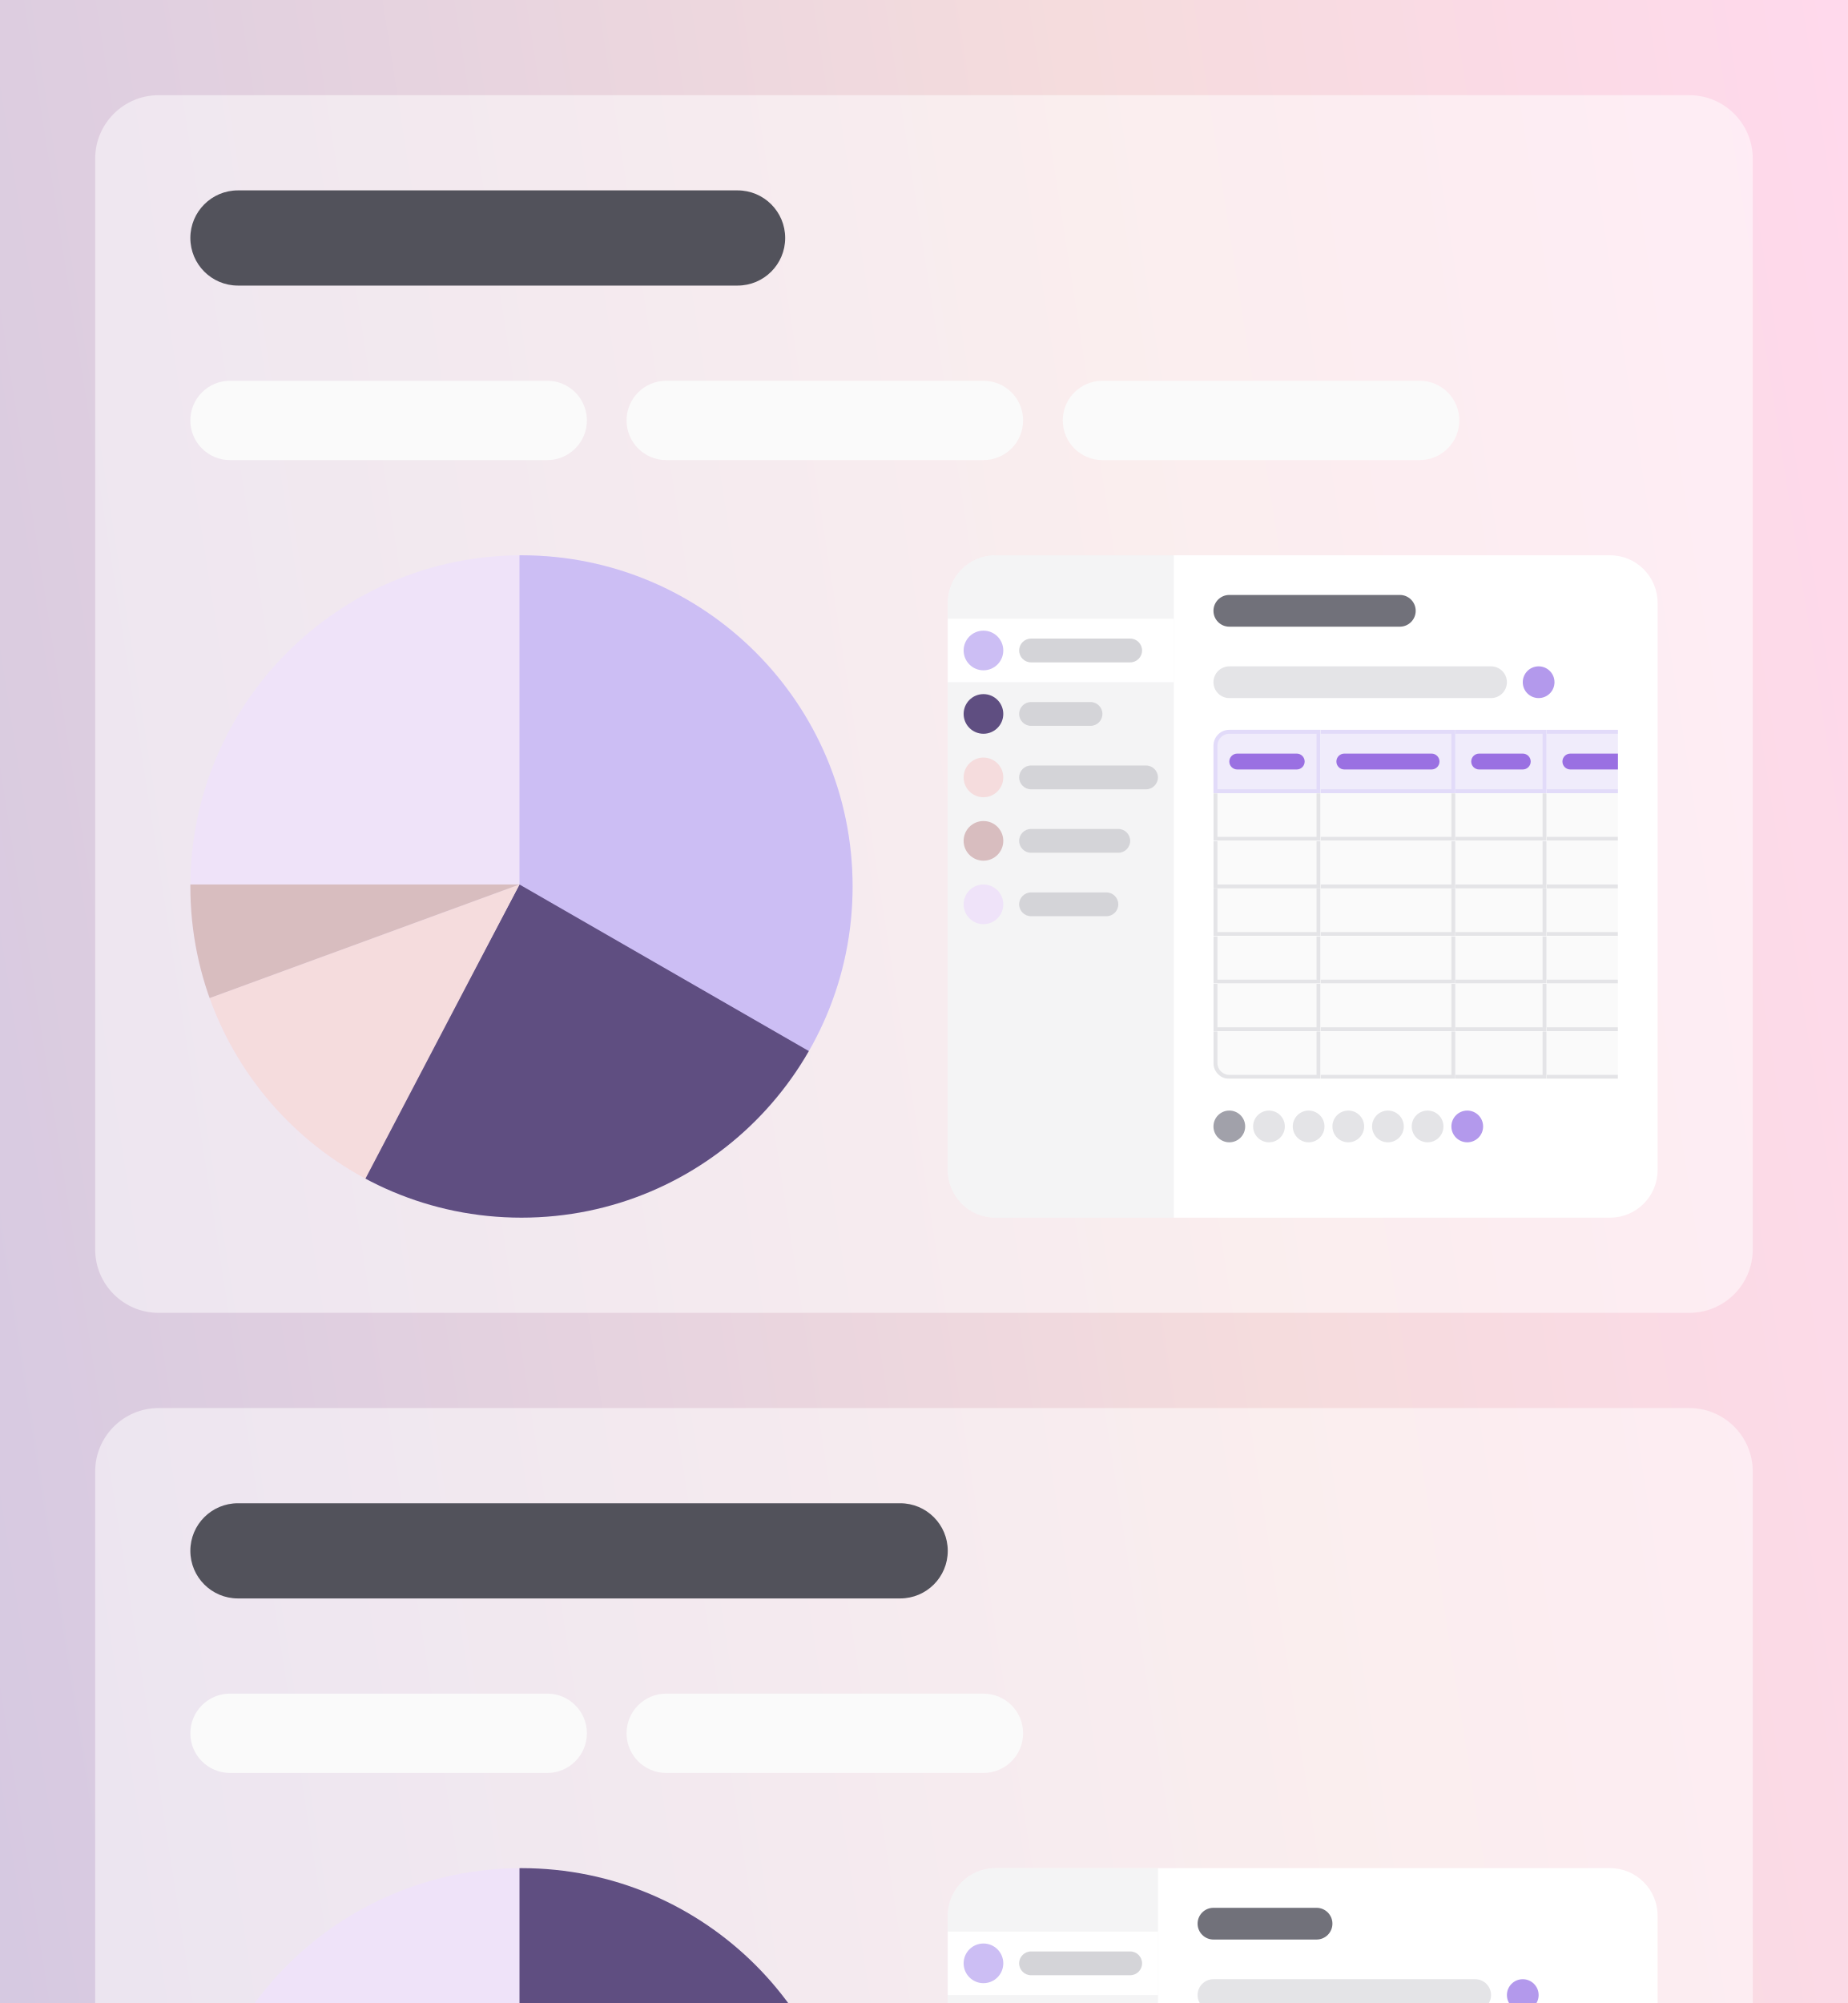
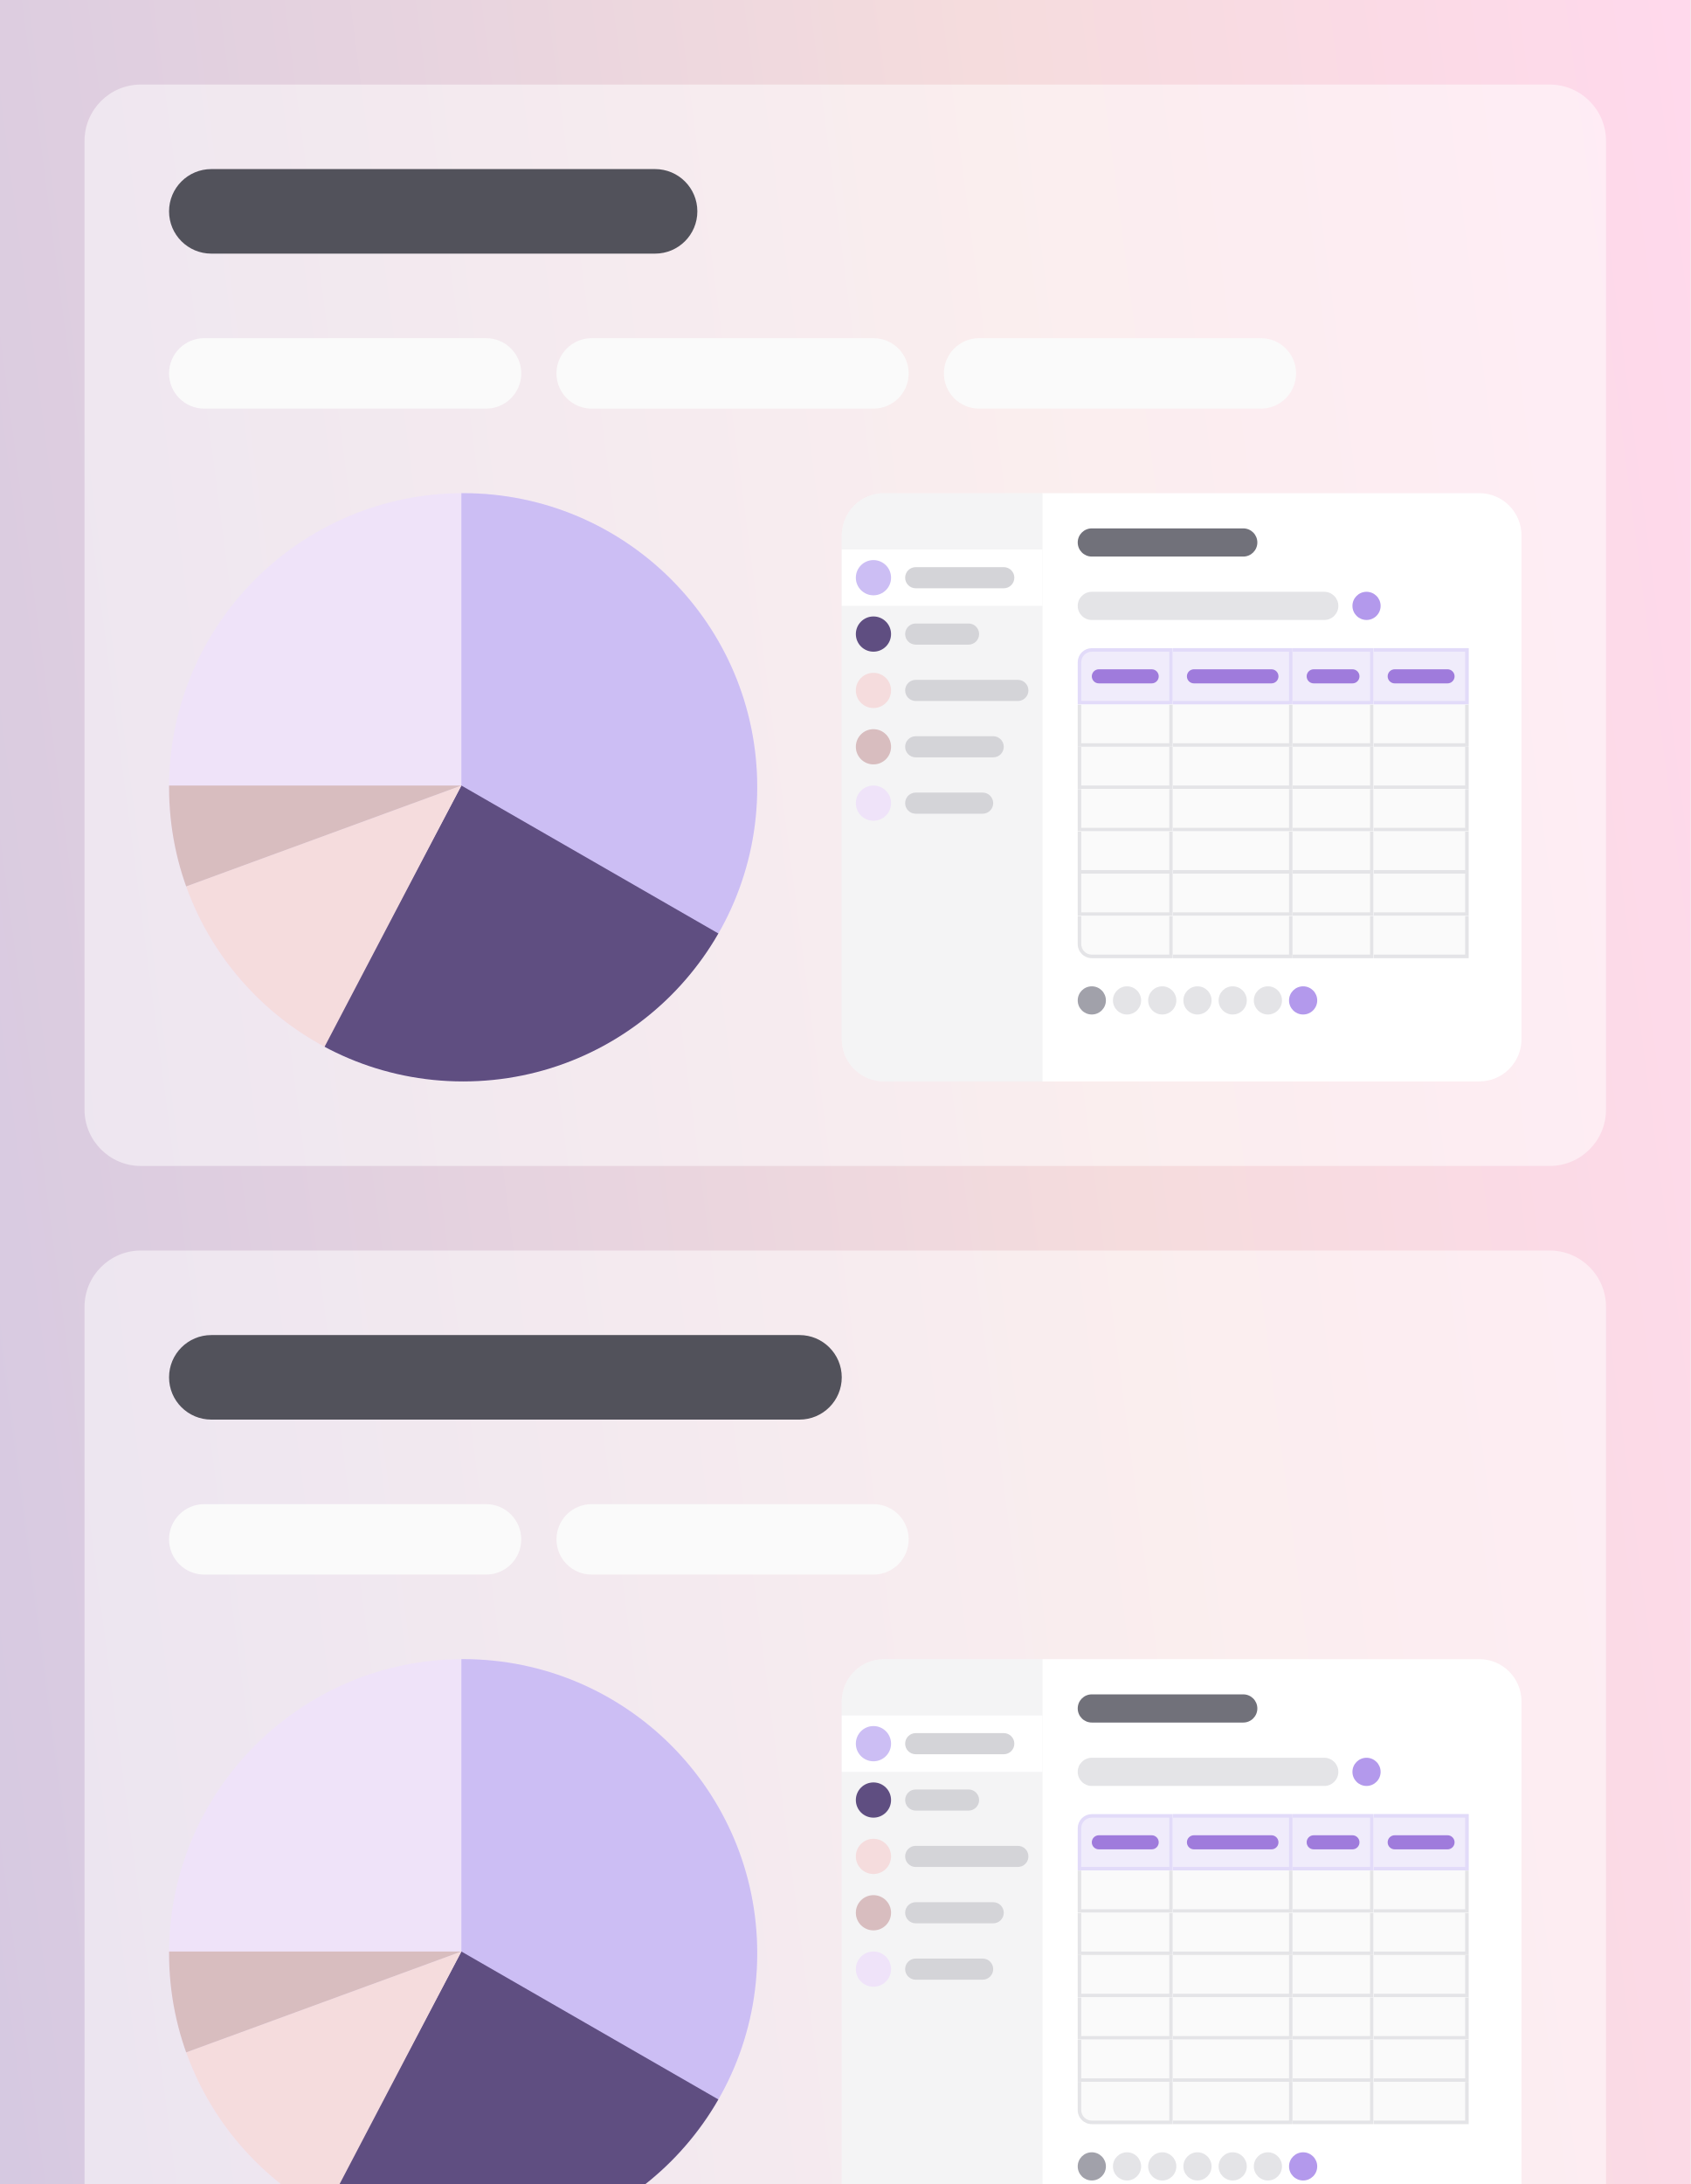
- <svg xmlns="http://www.w3.org/2000/svg" viewBox="0 0 466 505" fill="none">
-   <g clip-path="url(#clip0_1_81)">
-     <rect width="466" height="505" fill="url(#paint0_linear_1_81)" />
-     <path d="M24 40C24 31.163 31.163 24 40 24H426C434.837 24 442 31.163 442 40V315C442 323.837 434.837 331 426 331H40C31.163 331 24 323.837 24 315V40Z" fill="white" fill-opacity="0.5" />
+ <svg xmlns="http://www.w3.org/2000/svg" viewBox="0 0 480 620" fill="none">
+   <g clip-path="url(#clip0_1_677)">
+     <rect width="480" height="620" fill="url(#paint0_linear_1_677)" />
+     <path d="M24 40C24 31.163 31.163 24 40 24H440C448.837 24 456 31.163 456 40V315C456 323.837 448.837 331 440 331H40C31.163 331 24 323.837 24 315V40Z" fill="white" fill-opacity="0.5" />
    <rect x="48" y="48" width="150" height="24" rx="12" fill="#52525B" />
    <rect x="48" y="96" width="100" height="20" rx="10" fill="#FAFAFA" />
    <rect x="158" y="96" width="100" height="20" rx="10" fill="#FAFAFA" />
    <rect x="268" y="96" width="100" height="20" rx="10" fill="#FAFAFA" />
    <circle cx="131.5" cy="223.5" r="83.5" fill="#EFE3F9" />
-     <mask id="mask0_1_81" style="mask-type:alpha" maskUnits="userSpaceOnUse" x="48" y="140" width="167" height="167">
+     <mask id="mask0_1_677" style="mask-type:alpha" maskUnits="userSpaceOnUse" x="48" y="140" width="167" height="167">
      <circle cx="131.5" cy="223.5" r="83.5" fill="#D9D9D9" />
    </mask>
-     <g mask="url(#mask0_1_81)">
+     <g mask="url(#mask0_1_677)">
      <path d="M131 130.5V225.5L231.5 281.5V130.5H131Z" fill="#CCBEF4" />
      <path d="M131 223L86 308L163 317L217 272.5L131 223Z" fill="#5F4E81" />
      <path d="M87 307L45 254.5L131 223L87 307Z" fill="#F5DCDD" />
      <path d="M131 223L50.5 252.5L43 223H131Z" fill="#D8BDBF" />
    </g>
-     <g clip-path="url(#clip1_1_81)">
-       <rect x="239" y="140" width="179" height="167" rx="12" fill="white" />
+     <g clip-path="url(#clip1_1_677)">
+       <rect x="239" y="140" width="193" height="167" rx="12" fill="white" />
      <rect width="57" height="167" transform="translate(239 140)" fill="#D4D4D8" fill-opacity="0.25" />
      <rect width="57" height="16" transform="translate(239 156)" fill="white" />
      <circle cx="248" cy="164" r="5" fill="#CCBEF4" />
      <rect x="257" y="161" width="31" height="6" rx="3" fill="#D4D4D8" />
      <circle cx="248" cy="180" r="5" fill="#5F4E81" />
      <rect x="257" y="177" width="21" height="6" rx="3" fill="#D4D4D8" />
      <circle cx="248" cy="196" r="5" fill="#F5DCDD" />
      <rect x="257" y="193" width="35" height="6" rx="3" fill="#D4D4D8" />
      <circle cx="248" cy="212" r="5" fill="#D8BDBF" />
      <rect x="257" y="209" width="28" height="6" rx="3" fill="#D4D4D8" />
      <circle cx="248" cy="228" r="5" fill="#EFE3F9" />
      <rect x="257" y="225" width="25" height="6" rx="3" fill="#D4D4D8" />
      <rect x="306" y="150" width="51" height="8" rx="4" fill="#71717A" />
      <rect x="306" y="168" width="74" height="8" rx="4" fill="#E4E4E7" />
      <rect x="384" y="168" width="8" height="8" rx="4" fill="#B399EC" />
-       <g clip-path="url(#clip2_1_81)">
-         <path d="M306.5 188C306.5 186.067 308.067 184.5 310 184.5H332.5V199.5H306.5V188Z" fill="#F0ECFB" />
-         <path d="M306.5 188C306.5 186.067 308.067 184.5 310 184.5H332.5V199.5H306.5V188Z" stroke="#E2DBF9" />
-         <rect x="310" y="190" width="19" height="4" rx="2" fill="#9A70E2" />
-         <mask id="path-28-inside-1_1_81" fill="white">
-           <path d="M333 184H367V200H333V184Z" />
-         </mask>
-         <path d="M333 184H367V200H333V184Z" fill="#F0ECFB" />
-         <path d="M367 184H368V183H367V184ZM367 200V201H368V200H367ZM333 185H367V183H333V185ZM366 184V200H368V184H366ZM367 199H333V201H367V199Z" fill="#E2DBF9" mask="url(#path-28-inside-1_1_81)" />
-         <rect x="337" y="190" width="26" height="4" rx="2" fill="#9A70E2" />
-         <mask id="path-31-inside-2_1_81" fill="white">
-           <path d="M367 184H390V200H367V184Z" />
-         </mask>
-         <path d="M367 184H390V200H367V184Z" fill="#F0ECFB" />
-         <path d="M390 184H391V183H390V184ZM390 200V201H391V200H390ZM367 185H390V183H367V185ZM389 184V200H391V184H389ZM390 199H367V201H390V199Z" fill="#E2DBF9" mask="url(#path-31-inside-2_1_81)" />
-         <rect x="371" y="190" width="15" height="4" rx="2" fill="#9A70E2" />
-         <mask id="path-34-inside-3_1_81" fill="white">
-           <path d="M390 184H417V200H390V184Z" />
-         </mask>
-         <path d="M390 184H417V200H390V184Z" fill="#F0ECFB" />
-         <path d="M417 184H418V183H417V184ZM417 200V201H418V200H417ZM390 185H417V183H390V185ZM416 184V200H418V184H416ZM417 199H390V201H417V199Z" fill="#E2DBF9" mask="url(#path-34-inside-3_1_81)" />
-         <rect x="394" y="190" width="19" height="4" rx="2" fill="#9A70E2" />
-       </g>
-       <g clip-path="url(#clip3_1_81)">
-         <mask id="path-37-inside-4_1_81" fill="white">
-           <path d="M306 200H333V212H306V200Z" />
-         </mask>
-         <path d="M306 200H333V212H306V200Z" fill="#FAFAFA" />
-         <path d="M333 212V213H334V212H333ZM306 212H305V213H306V212ZM332 200V212H334V200H332ZM333 211H306V213H333V211ZM307 212V200H305V212H307Z" fill="#E4E4E7" mask="url(#path-37-inside-4_1_81)" />
-         <mask id="path-39-inside-5_1_81" fill="white">
-           <path d="M333 200H367V212H333V200Z" />
-         </mask>
-         <path d="M333 200H367V212H333V200Z" fill="#FAFAFA" />
-         <path d="M367 212V213H368V212H367ZM366 200V212H368V200H366ZM367 211H333V213H367V211Z" fill="#E4E4E7" mask="url(#path-39-inside-5_1_81)" />
-         <mask id="path-41-inside-6_1_81" fill="white">
-           <path d="M367 200H390V212H367V200Z" />
-         </mask>
-         <path d="M367 200H390V212H367V200Z" fill="#FAFAFA" />
-         <path d="M390 212V213H391V212H390ZM389 200V212H391V200H389ZM390 211H367V213H390V211Z" fill="#E4E4E7" mask="url(#path-41-inside-6_1_81)" />
-         <mask id="path-43-inside-7_1_81" fill="white">
-           <path d="M390 200H417V212H390V200Z" />
-         </mask>
-         <path d="M390 200H417V212H390V200Z" fill="#FAFAFA" />
-         <path d="M417 212V213H418V212H417ZM416 200V212H418V200H416ZM417 211H390V213H417V211Z" fill="#E4E4E7" mask="url(#path-43-inside-7_1_81)" />
-       </g>
-       <g clip-path="url(#clip4_1_81)">
-         <mask id="path-45-inside-8_1_81" fill="white">
-           <path d="M306 212H333V224H306V212Z" />
-         </mask>
-         <path d="M306 212H333V224H306V212Z" fill="#FAFAFA" />
-         <path d="M333 224V225H334V224H333ZM306 224H305V225H306V224ZM332 212V224H334V212H332ZM333 223H306V225H333V223ZM307 224V212H305V224H307Z" fill="#E4E4E7" mask="url(#path-45-inside-8_1_81)" />
-         <mask id="path-47-inside-9_1_81" fill="white">
-           <path d="M333 212H367V224H333V212Z" />
-         </mask>
-         <path d="M333 212H367V224H333V212Z" fill="#FAFAFA" />
-         <path d="M367 224V225H368V224H367ZM366 212V224H368V212H366ZM367 223H333V225H367V223Z" fill="#E4E4E7" mask="url(#path-47-inside-9_1_81)" />
-         <mask id="path-49-inside-10_1_81" fill="white">
-           <path d="M367 212H390V224H367V212Z" />
-         </mask>
-         <path d="M367 212H390V224H367V212Z" fill="#FAFAFA" />
-         <path d="M390 224V225H391V224H390ZM389 212V224H391V212H389ZM390 223H367V225H390V223Z" fill="#E4E4E7" mask="url(#path-49-inside-10_1_81)" />
-         <mask id="path-51-inside-11_1_81" fill="white">
-           <path d="M390 212H417V224H390V212Z" />
-         </mask>
-         <path d="M390 212H417V224H390V212Z" fill="#FAFAFA" />
-         <path d="M417 224V225H418V224H417ZM416 212V224H418V212H416ZM417 223H390V225H417V223Z" fill="#E4E4E7" mask="url(#path-51-inside-11_1_81)" />
-       </g>
-       <g clip-path="url(#clip5_1_81)">
-         <mask id="path-53-inside-12_1_81" fill="white">
-           <path d="M306 224H333V236H306V224Z" />
-         </mask>
-         <path d="M306 224H333V236H306V224Z" fill="#FAFAFA" />
-         <path d="M333 236V237H334V236H333ZM306 236H305V237H306V236ZM332 224V236H334V224H332ZM333 235H306V237H333V235ZM307 236V224H305V236H307Z" fill="#E4E4E7" mask="url(#path-53-inside-12_1_81)" />
-         <mask id="path-55-inside-13_1_81" fill="white">
-           <path d="M333 224H367V236H333V224Z" />
-         </mask>
-         <path d="M333 224H367V236H333V224Z" fill="#FAFAFA" />
-         <path d="M367 236V237H368V236H367ZM366 224V236H368V224H366ZM367 235H333V237H367V235Z" fill="#E4E4E7" mask="url(#path-55-inside-13_1_81)" />
-         <mask id="path-57-inside-14_1_81" fill="white">
-           <path d="M367 224H390V236H367V224Z" />
-         </mask>
-         <path d="M367 224H390V236H367V224Z" fill="#FAFAFA" />
-         <path d="M390 236V237H391V236H390ZM389 224V236H391V224H389ZM390 235H367V237H390V235Z" fill="#E4E4E7" mask="url(#path-57-inside-14_1_81)" />
-         <mask id="path-59-inside-15_1_81" fill="white">
-           <path d="M390 224H417V236H390V224Z" />
-         </mask>
-         <path d="M390 224H417V236H390V224Z" fill="#FAFAFA" />
-         <path d="M417 236V237H418V236H417ZM416 224V236H418V224H416ZM417 235H390V237H417V235Z" fill="#E4E4E7" mask="url(#path-59-inside-15_1_81)" />
-       </g>
-       <g clip-path="url(#clip6_1_81)">
-         <mask id="path-61-inside-16_1_81" fill="white">
-           <path d="M306 236H333V248H306V236Z" />
-         </mask>
-         <path d="M306 236H333V248H306V236Z" fill="#FAFAFA" />
-         <path d="M333 248V249H334V248H333ZM306 248H305V249H306V248ZM332 236V248H334V236H332ZM333 247H306V249H333V247ZM307 248V236H305V248H307Z" fill="#E4E4E7" mask="url(#path-61-inside-16_1_81)" />
-         <mask id="path-63-inside-17_1_81" fill="white">
-           <path d="M333 236H367V248H333V236Z" />
-         </mask>
-         <path d="M333 236H367V248H333V236Z" fill="#FAFAFA" />
-         <path d="M367 248V249H368V248H367ZM366 236V248H368V236H366ZM367 247H333V249H367V247Z" fill="#E4E4E7" mask="url(#path-63-inside-17_1_81)" />
-         <mask id="path-65-inside-18_1_81" fill="white">
-           <path d="M367 236H390V248H367V236Z" />
-         </mask>
-         <path d="M367 236H390V248H367V236Z" fill="#FAFAFA" />
-         <path d="M390 248V249H391V248H390ZM389 236V248H391V236H389ZM390 247H367V249H390V247Z" fill="#E4E4E7" mask="url(#path-65-inside-18_1_81)" />
-         <mask id="path-67-inside-19_1_81" fill="white">
-           <path d="M390 236H417V248H390V236Z" />
-         </mask>
-         <path d="M390 236H417V248H390V236Z" fill="#FAFAFA" />
-         <path d="M417 248V249H418V248H417ZM416 236V248H418V236H416ZM417 247H390V249H417V247Z" fill="#E4E4E7" mask="url(#path-67-inside-19_1_81)" />
-       </g>
-       <g clip-path="url(#clip7_1_81)">
-         <mask id="path-69-inside-20_1_81" fill="white">
-           <path d="M306 248H333V260H306V248Z" />
-         </mask>
-         <path d="M306 248H333V260H306V248Z" fill="#FAFAFA" />
-         <path d="M333 260V261H334V260H333ZM306 260H305V261H306V260ZM332 248V260H334V248H332ZM333 259H306V261H333V259ZM307 260V248H305V260H307Z" fill="#E4E4E7" mask="url(#path-69-inside-20_1_81)" />
-         <mask id="path-71-inside-21_1_81" fill="white">
-           <path d="M333 248H367V260H333V248Z" />
-         </mask>
-         <path d="M333 248H367V260H333V248Z" fill="#FAFAFA" />
-         <path d="M367 260V261H368V260H367ZM366 248V260H368V248H366ZM367 259H333V261H367V259Z" fill="#E4E4E7" mask="url(#path-71-inside-21_1_81)" />
-         <mask id="path-73-inside-22_1_81" fill="white">
-           <path d="M367 248H390V260H367V248Z" />
-         </mask>
-         <path d="M367 248H390V260H367V248Z" fill="#FAFAFA" />
-         <path d="M390 260V261H391V260H390ZM389 248V260H391V248H389ZM390 259H367V261H390V259Z" fill="#E4E4E7" mask="url(#path-73-inside-22_1_81)" />
-         <mask id="path-75-inside-23_1_81" fill="white">
-           <path d="M390 248H417V260H390V248Z" />
-         </mask>
-         <path d="M390 248H417V260H390V248Z" fill="#FAFAFA" />
-         <path d="M417 260V261H418V260H417ZM416 248V260H418V248H416ZM417 259H390V261H417V259Z" fill="#E4E4E7" mask="url(#path-75-inside-23_1_81)" />
-       </g>
-       <g clip-path="url(#clip8_1_81)">
-         <mask id="path-77-inside-24_1_81" fill="white">
-           <path d="M306 260H333V272H310C307.791 272 306 270.209 306 268V260Z" />
-         </mask>
-         <path d="M306 260H333V272H310C307.791 272 306 270.209 306 268V260Z" fill="#FAFAFA" />
-         <path d="M306 260H333H306ZM334 273H310C307.239 273 305 270.761 305 268H307C307 269.657 308.343 271 310 271H332L334 273ZM310 273C307.239 273 305 270.761 305 268V260H307V268C307 269.657 308.343 271 310 271V273ZM334 260V273L332 271V260H334Z" fill="#E4E4E7" mask="url(#path-77-inside-24_1_81)" />
-         <mask id="path-79-inside-25_1_81" fill="white">
-           <path d="M333 260H367V272H333V260Z" />
-         </mask>
-         <path d="M333 260H367V272H333V260Z" fill="#FAFAFA" />
-         <path d="M367 272V273H368V272H367ZM366 260V272H368V260H366ZM367 271H333V273H367V271Z" fill="#E4E4E7" mask="url(#path-79-inside-25_1_81)" />
-         <mask id="path-81-inside-26_1_81" fill="white">
-           <path d="M367 260H390V272H367V260Z" />
-         </mask>
-         <path d="M367 260H390V272H367V260Z" fill="#FAFAFA" />
-         <path d="M390 272V273H391V272H390ZM389 260V272H391V260H389ZM390 271H367V273H390V271Z" fill="#E4E4E7" mask="url(#path-81-inside-26_1_81)" />
-         <mask id="path-83-inside-27_1_81" fill="white">
-           <path d="M390 260H417V272H390V260Z" />
-         </mask>
-         <path d="M390 260H417V272H390V260Z" fill="#FAFAFA" />
-         <path d="M417 272V273H418V272H417ZM416 260V272H418V260H416ZM417 271H390V273H417V271Z" fill="#E4E4E7" mask="url(#path-83-inside-27_1_81)" />
-       </g>
-       <g clip-path="url(#clip9_1_81)">
+       <path d="M310 184.5H332.5V199.5H306.5V188C306.5 186.067 308.067 184.5 310 184.5Z" fill="#F0ECFB" />
+       <path d="M310 184.5H332.5V199.5H306.5V188C306.5 186.067 308.067 184.5 310 184.5Z" stroke="#E2DBF9" />
+       <rect x="310" y="190" width="19" height="4" rx="2" fill="#9F7BDC" />
+       <mask id="path-28-inside-1_1_677" fill="white">
+         <path d="M333 184H367V200H333V184Z" />
+       </mask>
+       <path d="M333 184H367V200H333V184Z" fill="#F0ECFB" />
+       <path d="M367 184H368V183H367V184ZM367 200V201H368V200H367ZM333 185H367V183H333V185ZM366 184V200H368V184H366ZM367 199H333V201H367V199Z" fill="#E2DBF9" mask="url(#path-28-inside-1_1_677)" />
+       <rect x="337" y="190" width="26" height="4" rx="2" fill="#9F7BDC" />
+       <mask id="path-31-inside-2_1_677" fill="white">
+         <path d="M367 184H390V200H367V184Z" />
+       </mask>
+       <path d="M367 184H390V200H367V184Z" fill="#F0ECFB" />
+       <path d="M390 184H391V183H390V184ZM390 200V201H391V200H390ZM367 185H390V183H367V185ZM389 184V200H391V184H389ZM390 199H367V201H390V199Z" fill="#E2DBF9" mask="url(#path-31-inside-2_1_677)" />
+       <rect x="371" y="190" width="15" height="4" rx="2" fill="#9F7BDC" />
+       <mask id="path-34-inside-3_1_677" fill="white">
+         <path d="M390 184H417V200H390V184Z" />
+       </mask>
+       <path d="M390 184H417V200H390V184Z" fill="#F0ECFB" />
+       <path d="M417 184H418V183H417V184ZM417 200V201H418V200H417ZM390 185H417V183H390V185ZM416 184V200H418V184H416ZM417 199H390V201H417V199Z" fill="#E2DBF9" mask="url(#path-34-inside-3_1_677)" />
+       <rect x="394" y="190" width="19" height="4" rx="2" fill="#9F7BDC" />
+       <mask id="path-37-inside-4_1_677" fill="white">
+         <path d="M306 200H333V212H306V200Z" />
+       </mask>
+       <path d="M306 200H333V212H306V200Z" fill="#FAFAFA" />
+       <path d="M333 212V213H334V212H333ZM306 212H305V213H306V212ZM332 200V212H334V200H332ZM333 211H306V213H333V211ZM307 212V200H305V212H307Z" fill="#E4E4E7" mask="url(#path-37-inside-4_1_677)" />
+       <mask id="path-39-inside-5_1_677" fill="white">
+         <path d="M333 200H367V212H333V200Z" />
+       </mask>
+       <path d="M333 200H367V212H333V200Z" fill="#FAFAFA" />
+       <path d="M367 212V213H368V212H367ZM366 200V212H368V200H366ZM367 211H333V213H367V211Z" fill="#E4E4E7" mask="url(#path-39-inside-5_1_677)" />
+       <mask id="path-41-inside-6_1_677" fill="white">
+         <path d="M367 200H390V212H367V200Z" />
+       </mask>
+       <path d="M367 200H390V212H367V200Z" fill="#FAFAFA" />
+       <path d="M390 212V213H391V212H390ZM389 200V212H391V200H389ZM390 211H367V213H390V211Z" fill="#E4E4E7" mask="url(#path-41-inside-6_1_677)" />
+       <mask id="path-43-inside-7_1_677" fill="white">
+         <path d="M390 200H417V212H390V200Z" />
+       </mask>
+       <path d="M390 200H417V212H390V200Z" fill="#FAFAFA" />
+       <path d="M417 212V213H418V212H417ZM416 200V212H418V200H416ZM417 211H390V213H417V211Z" fill="#E4E4E7" mask="url(#path-43-inside-7_1_677)" />
+       <mask id="path-45-inside-8_1_677" fill="white">
+         <path d="M306 212H333V224H306V212Z" />
+       </mask>
+       <path d="M306 212H333V224H306V212Z" fill="#FAFAFA" />
+       <path d="M333 224V225H334V224H333ZM306 224H305V225H306V224ZM332 212V224H334V212H332ZM333 223H306V225H333V223ZM307 224V212H305V224H307Z" fill="#E4E4E7" mask="url(#path-45-inside-8_1_677)" />
+       <mask id="path-47-inside-9_1_677" fill="white">
+         <path d="M333 212H367V224H333V212Z" />
+       </mask>
+       <path d="M333 212H367V224H333V212Z" fill="#FAFAFA" />
+       <path d="M367 224V225H368V224H367ZM366 212V224H368V212H366ZM367 223H333V225H367V223Z" fill="#E4E4E7" mask="url(#path-47-inside-9_1_677)" />
+       <mask id="path-49-inside-10_1_677" fill="white">
+         <path d="M367 212H390V224H367V212Z" />
+       </mask>
+       <path d="M367 212H390V224H367V212Z" fill="#FAFAFA" />
+       <path d="M390 224V225H391V224H390ZM389 212V224H391V212H389ZM390 223H367V225H390V223Z" fill="#E4E4E7" mask="url(#path-49-inside-10_1_677)" />
+       <mask id="path-51-inside-11_1_677" fill="white">
+         <path d="M390 212H417V224H390V212Z" />
+       </mask>
+       <path d="M390 212H417V224H390V212Z" fill="#FAFAFA" />
+       <path d="M417 224V225H418V224H417ZM416 212V224H418V212H416ZM417 223H390V225H417V223Z" fill="#E4E4E7" mask="url(#path-51-inside-11_1_677)" />
+       <mask id="path-53-inside-12_1_677" fill="white">
+         <path d="M306 224H333V236H306V224Z" />
+       </mask>
+       <path d="M306 224H333V236H306V224Z" fill="#FAFAFA" />
+       <path d="M333 236V237H334V236H333ZM306 236H305V237H306V236ZM332 224V236H334V224H332ZM333 235H306V237H333V235ZM307 236V224H305V236H307Z" fill="#E4E4E7" mask="url(#path-53-inside-12_1_677)" />
+       <mask id="path-55-inside-13_1_677" fill="white">
+         <path d="M333 224H367V236H333V224Z" />
+       </mask>
+       <path d="M333 224H367V236H333V224Z" fill="#FAFAFA" />
+       <path d="M367 236V237H368V236H367ZM366 224V236H368V224H366ZM367 235H333V237H367V235Z" fill="#E4E4E7" mask="url(#path-55-inside-13_1_677)" />
+       <mask id="path-57-inside-14_1_677" fill="white">
+         <path d="M367 224H390V236H367V224Z" />
+       </mask>
+       <path d="M367 224H390V236H367V224Z" fill="#FAFAFA" />
+       <path d="M390 236V237H391V236H390ZM389 224V236H391V224H389ZM390 235H367V237H390V235Z" fill="#E4E4E7" mask="url(#path-57-inside-14_1_677)" />
+       <mask id="path-59-inside-15_1_677" fill="white">
+         <path d="M390 224H417V236H390V224Z" />
+       </mask>
+       <path d="M390 224H417V236H390V224Z" fill="#FAFAFA" />
+       <path d="M417 236V237H418V236H417ZM416 224V236H418V224H416ZM417 235H390V237H417V235Z" fill="#E4E4E7" mask="url(#path-59-inside-15_1_677)" />
+       <mask id="path-61-inside-16_1_677" fill="white">
+         <path d="M306 236H333V248H306V236Z" />
+       </mask>
+       <path d="M306 236H333V248H306V236Z" fill="#FAFAFA" />
+       <path d="M333 248V249H334V248H333ZM306 248H305V249H306V248ZM332 236V248H334V236H332ZM333 247H306V249H333V247ZM307 248V236H305V248H307Z" fill="#E4E4E7" mask="url(#path-61-inside-16_1_677)" />
+       <mask id="path-63-inside-17_1_677" fill="white">
+         <path d="M333 236H367V248H333V236Z" />
+       </mask>
+       <path d="M333 236H367V248H333V236Z" fill="#FAFAFA" />
+       <path d="M367 248V249H368V248H367ZM366 236V248H368V236H366ZM367 247H333V249H367V247Z" fill="#E4E4E7" mask="url(#path-63-inside-17_1_677)" />
+       <mask id="path-65-inside-18_1_677" fill="white">
+         <path d="M367 236H390V248H367V236Z" />
+       </mask>
+       <path d="M367 236H390V248H367V236Z" fill="#FAFAFA" />
+       <path d="M390 248V249H391V248H390ZM389 236V248H391V236H389ZM390 247H367V249H390V247Z" fill="#E4E4E7" mask="url(#path-65-inside-18_1_677)" />
+       <mask id="path-67-inside-19_1_677" fill="white">
+         <path d="M390 236H417V248H390V236Z" />
+       </mask>
+       <path d="M390 236H417V248H390V236Z" fill="#FAFAFA" />
+       <path d="M417 248V249H418V248H417ZM416 236V248H418V236H416ZM417 247H390V249H417V247Z" fill="#E4E4E7" mask="url(#path-67-inside-19_1_677)" />
+       <mask id="path-69-inside-20_1_677" fill="white">
+         <path d="M306 248H333V260H306V248Z" />
+       </mask>
+       <path d="M306 248H333V260H306V248Z" fill="#FAFAFA" />
+       <path d="M333 260V261H334V260H333ZM306 260H305V261H306V260ZM332 248V260H334V248H332ZM333 259H306V261H333V259ZM307 260V248H305V260H307Z" fill="#E4E4E7" mask="url(#path-69-inside-20_1_677)" />
+       <mask id="path-71-inside-21_1_677" fill="white">
+         <path d="M333 248H367V260H333V248Z" />
+       </mask>
+       <path d="M333 248H367V260H333V248Z" fill="#FAFAFA" />
+       <path d="M367 260V261H368V260H367ZM366 248V260H368V248H366ZM367 259H333V261H367V259Z" fill="#E4E4E7" mask="url(#path-71-inside-21_1_677)" />
+       <mask id="path-73-inside-22_1_677" fill="white">
+         <path d="M367 248H390V260H367V248Z" />
+       </mask>
+       <path d="M367 248H390V260H367V248Z" fill="#FAFAFA" />
+       <path d="M390 260V261H391V260H390ZM389 248V260H391V248H389ZM390 259H367V261H390V259Z" fill="#E4E4E7" mask="url(#path-73-inside-22_1_677)" />
+       <mask id="path-75-inside-23_1_677" fill="white">
+         <path d="M390 248H417V260H390V248Z" />
+       </mask>
+       <path d="M390 248H417V260H390V248Z" fill="#FAFAFA" />
+       <path d="M417 260V261H418V260H417ZM416 248V260H418V248H416ZM417 259H390V261H417V259Z" fill="#E4E4E7" mask="url(#path-75-inside-23_1_677)" />
+       <mask id="path-77-inside-24_1_677" fill="white">
+         <path d="M306 260H333V272H310C307.791 272 306 270.209 306 268V260Z" />
+       </mask>
+       <path d="M306 260H333V272H310C307.791 272 306 270.209 306 268V260Z" fill="#FAFAFA" />
+       <path d="M306 260H333H306ZM334 273H310C307.239 273 305 270.761 305 268H307C307 269.657 308.343 271 310 271H332L334 273ZM310 273C307.239 273 305 270.761 305 268V260H307V268C307 269.657 308.343 271 310 271V273ZM334 260V273L332 271V260H334Z" fill="#E4E4E7" mask="url(#path-77-inside-24_1_677)" />
+       <mask id="path-79-inside-25_1_677" fill="white">
+         <path d="M333 260H367V272H333V260Z" />
+       </mask>
+       <path d="M333 260H367V272H333V260Z" fill="#FAFAFA" />
+       <path d="M367 272V273H368V272H367ZM366 260V272H368V260H366ZM367 271H333V273H367V271Z" fill="#E4E4E7" mask="url(#path-79-inside-25_1_677)" />
+       <mask id="path-81-inside-26_1_677" fill="white">
+         <path d="M367 260H390V272H367V260Z" />
+       </mask>
+       <path d="M367 260H390V272H367V260Z" fill="#FAFAFA" />
+       <path d="M390 272V273H391V272H390ZM389 260V272H391V260H389ZM390 271H367V273H390V271Z" fill="#E4E4E7" mask="url(#path-81-inside-26_1_677)" />
+       <mask id="path-83-inside-27_1_677" fill="white">
+         <path d="M390 260H417V272H390V260Z" />
+       </mask>
+       <path d="M390 260H417V272H390V260Z" fill="#FAFAFA" />
+       <path d="M417 272V273H418V272H417ZM416 260V272H418V260H416ZM417 271H390V273H417V271Z" fill="#E4E4E7" mask="url(#path-83-inside-27_1_677)" />
+       <g clip-path="url(#clip2_1_677)">
        <circle cx="310" cy="284" r="4" fill="#A1A1AA" />
        <circle cx="320" cy="284" r="4" fill="#E4E4E7" />
        <circle cx="330" cy="284" r="4" fill="#E4E4E7" />
        <circle cx="340" cy="284" r="4" fill="#E4E4E7" />
        <circle cx="350" cy="284" r="4" fill="#E4E4E7" />
        <circle cx="360" cy="284" r="4" fill="#E4E4E7" />
        <circle cx="370" cy="284" r="4" fill="#B399EC" />
      </g>
    </g>
-     <path d="M24 371C24 362.163 31.163 355 40 355H426C434.837 355 442 362.163 442 371V646C442 654.837 434.837 662 426 662H40C31.163 662 24 654.837 24 646V371Z" fill="white" fill-opacity="0.5" />
+     <path d="M24 371C24 362.163 31.163 355 40 355H440C448.837 355 456 362.163 456 371V646C456 654.837 448.837 662 440 662H40C31.163 662 24 654.837 24 646V371Z" fill="white" fill-opacity="0.5" />
    <rect x="48" y="379" width="191" height="24" rx="12" fill="#52525B" />
    <rect x="48" y="427" width="100" height="20" rx="10" fill="#FAFAFA" />
    <rect x="158" y="427" width="100" height="20" rx="10" fill="#FAFAFA" />
    <circle cx="131.5" cy="554.5" r="83.5" fill="#EFE3F9" />
-     <mask id="mask1_1_81" style="mask-type:alpha" maskUnits="userSpaceOnUse" x="48" y="471" width="167" height="167">
+     <mask id="mask1_1_677" style="mask-type:alpha" maskUnits="userSpaceOnUse" x="48" y="471" width="167" height="167">
      <circle cx="131.5" cy="554.5" r="83.5" fill="#D9D9D9" />
    </mask>
-     <g mask="url(#mask1_1_81)">
-       <path d="M131 461.5V556.5L231.5 612.5V461.5H131Z" fill="#5F4E81" />
+     <g mask="url(#mask1_1_677)">
+       <path d="M131 461.5V556.5L231.5 612.5V461.5H131Z" fill="#CCBEF4" />
+       <path d="M131 554L86 639L163 648L217 603.5L131 554Z" fill="#5F4E81" />
+       <path d="M87 638L45 585.5L131 554L87 638Z" fill="#F5DCDD" />
+       <path d="M131 554L50.5 583.5L43 554H131Z" fill="#D8BDBF" />
    </g>
-     <g clip-path="url(#clip10_1_81)">
-       <rect x="239" y="471" width="179" height="167" rx="12" fill="white" />
-       <rect width="53" height="167" transform="translate(239 471)" fill="#D4D4D8" fill-opacity="0.25" />
-       <rect width="53" height="16" transform="translate(239 487)" fill="white" />
+     <g clip-path="url(#clip3_1_677)">
+       <rect x="239" y="471" width="193" height="167" rx="12" fill="white" />
+       <rect width="57" height="167" transform="translate(239 471)" fill="#D4D4D8" fill-opacity="0.25" />
+       <rect width="57" height="16" transform="translate(239 487)" fill="white" />
      <circle cx="248" cy="495" r="5" fill="#CCBEF4" />
      <rect x="257" y="492" width="31" height="6" rx="3" fill="#D4D4D8" />
-       <rect x="302" y="481" width="34" height="8" rx="4" fill="#71717A" />
-       <rect x="302" y="499" width="74" height="8" rx="4" fill="#E4E4E7" />
-       <rect x="380" y="499" width="8" height="8" rx="4" fill="#B399EC" />
+       <circle cx="248" cy="511" r="5" fill="#5F4E81" />
+       <rect x="257" y="508" width="21" height="6" rx="3" fill="#D4D4D8" />
+       <circle cx="248" cy="527" r="5" fill="#F5DCDD" />
+       <rect x="257" y="524" width="35" height="6" rx="3" fill="#D4D4D8" />
+       <circle cx="248" cy="543" r="5" fill="#D8BDBF" />
+       <rect x="257" y="540" width="28" height="6" rx="3" fill="#D4D4D8" />
+       <circle cx="248" cy="559" r="5" fill="#EFE3F9" />
+       <rect x="257" y="556" width="25" height="6" rx="3" fill="#D4D4D8" />
+       <rect x="306" y="481" width="51" height="8" rx="4" fill="#71717A" />
+       <rect x="306" y="499" width="74" height="8" rx="4" fill="#E4E4E7" />
+       <rect x="384" y="499" width="8" height="8" rx="4" fill="#B399EC" />
+       <path d="M310 515.5H332.5V530.5H306.5V519C306.5 517.067 308.067 515.5 310 515.5Z" fill="#F0ECFB" />
+       <path d="M310 515.5H332.5V530.5H306.5V519C306.5 517.067 308.067 515.5 310 515.5Z" stroke="#E2DBF9" />
+       <rect x="310" y="521" width="19" height="4" rx="2" fill="#9F7BDC" />
+       <mask id="path-118-inside-28_1_677" fill="white">
+         <path d="M333 515H367V531H333V515Z" />
+       </mask>
+       <path d="M333 515H367V531H333V515Z" fill="#F0ECFB" />
+       <path d="M367 515H368V514H367V515ZM367 531V532H368V531H367ZM333 515V516H367V515V514H333V515ZM367 515H366V531H367H368V515H367ZM367 531V530H333V531V532H367V531Z" fill="#E2DBF9" mask="url(#path-118-inside-28_1_677)" />
+       <rect x="337" y="521" width="26" height="4" rx="2" fill="#9F7BDC" />
+       <mask id="path-121-inside-29_1_677" fill="white">
+         <path d="M367 515H390V531H367V515Z" />
+       </mask>
+       <path d="M367 515H390V531H367V515Z" fill="#F0ECFB" />
+       <path d="M390 515H391V514H390V515ZM390 531V532H391V531H390ZM367 515V516H390V515V514H367V515ZM390 515H389V531H390H391V515H390ZM390 531V530H367V531V532H390V531Z" fill="#E2DBF9" mask="url(#path-121-inside-29_1_677)" />
+       <rect x="371" y="521" width="15" height="4" rx="2" fill="#9F7BDC" />
+       <mask id="path-124-inside-30_1_677" fill="white">
+         <path d="M390 515H417V531H390V515Z" />
+       </mask>
+       <path d="M390 515H417V531H390V515Z" fill="#F0ECFB" />
+       <path d="M417 515H418V514H417V515ZM417 531V532H418V531H417ZM390 515V516H417V515V514H390V515ZM417 515H416V531H417H418V515H417ZM417 531V530H390V531V532H417V531Z" fill="#E2DBF9" mask="url(#path-124-inside-30_1_677)" />
+       <rect x="394" y="521" width="19" height="4" rx="2" fill="#9F7BDC" />
+       <mask id="path-127-inside-31_1_677" fill="white">
+         <path d="M306 531H333V543H306V531Z" />
+       </mask>
+       <path d="M306 531H333V543H306V531Z" fill="#FAFAFA" />
+       <path d="M333 543V544H334V543H333ZM306 543H305V544H306V543ZM333 531H332V543H333H334V531H333ZM333 543V542H306V543V544H333V543ZM306 543H307V531H306H305V543H306Z" fill="#E4E4E7" mask="url(#path-127-inside-31_1_677)" />
+       <mask id="path-129-inside-32_1_677" fill="white">
+         <path d="M333 531H367V543H333V531Z" />
+       </mask>
+       <path d="M333 531H367V543H333V531Z" fill="#FAFAFA" />
+       <path d="M367 543V544H368V543H367ZM367 531H366V543H367H368V531H367ZM367 543V542H333V543V544H367V543Z" fill="#E4E4E7" mask="url(#path-129-inside-32_1_677)" />
+       <mask id="path-131-inside-33_1_677" fill="white">
+         <path d="M367 531H390V543H367V531Z" />
+       </mask>
+       <path d="M367 531H390V543H367V531Z" fill="#FAFAFA" />
+       <path d="M390 543V544H391V543H390ZM390 531H389V543H390H391V531H390ZM390 543V542H367V543V544H390V543Z" fill="#E4E4E7" mask="url(#path-131-inside-33_1_677)" />
+       <mask id="path-133-inside-34_1_677" fill="white">
+         <path d="M390 531H417V543H390V531Z" />
+       </mask>
+       <path d="M390 531H417V543H390V531Z" fill="#FAFAFA" />
+       <path d="M417 543V544H418V543H417ZM417 531H416V543H417H418V531H417ZM417 543V542H390V543V544H417V543Z" fill="#E4E4E7" mask="url(#path-133-inside-34_1_677)" />
+       <mask id="path-135-inside-35_1_677" fill="white">
+         <path d="M306 543H333V555H306V543Z" />
+       </mask>
+       <path d="M306 543H333V555H306V543Z" fill="#FAFAFA" />
+       <path d="M333 555V556H334V555H333ZM306 555H305V556H306V555ZM333 543H332V555H333H334V543H333ZM333 555V554H306V555V556H333V555ZM306 555H307V543H306H305V555H306Z" fill="#E4E4E7" mask="url(#path-135-inside-35_1_677)" />
+       <mask id="path-137-inside-36_1_677" fill="white">
+         <path d="M333 543H367V555H333V543Z" />
+       </mask>
+       <path d="M333 543H367V555H333V543Z" fill="#FAFAFA" />
+       <path d="M367 555V556H368V555H367ZM367 543H366V555H367H368V543H367ZM367 555V554H333V555V556H367V555Z" fill="#E4E4E7" mask="url(#path-137-inside-36_1_677)" />
+       <mask id="path-139-inside-37_1_677" fill="white">
+         <path d="M367 543H390V555H367V543Z" />
+       </mask>
+       <path d="M367 543H390V555H367V543Z" fill="#FAFAFA" />
+       <path d="M390 555V556H391V555H390ZM390 543H389V555H390H391V543H390ZM390 555V554H367V555V556H390V555Z" fill="#E4E4E7" mask="url(#path-139-inside-37_1_677)" />
+       <mask id="path-141-inside-38_1_677" fill="white">
+         <path d="M390 543H417V555H390V543Z" />
+       </mask>
+       <path d="M390 543H417V555H390V543Z" fill="#FAFAFA" />
+       <path d="M417 555V556H418V555H417ZM417 543H416V555H417H418V543H417ZM417 555V554H390V555V556H417V555Z" fill="#E4E4E7" mask="url(#path-141-inside-38_1_677)" />
+       <mask id="path-143-inside-39_1_677" fill="white">
+         <path d="M306 555H333V567H306V555Z" />
+       </mask>
+       <path d="M306 555H333V567H306V555Z" fill="#FAFAFA" />
+       <path d="M333 567V568H334V567H333ZM306 567H305V568H306V567ZM333 555H332V567H333H334V555H333ZM333 567V566H306V567V568H333V567ZM306 567H307V555H306H305V567H306Z" fill="#E4E4E7" mask="url(#path-143-inside-39_1_677)" />
+       <mask id="path-145-inside-40_1_677" fill="white">
+         <path d="M333 555H367V567H333V555Z" />
+       </mask>
+       <path d="M333 555H367V567H333V555Z" fill="#FAFAFA" />
+       <path d="M367 567V568H368V567H367ZM367 555H366V567H367H368V555H367ZM367 567V566H333V567V568H367V567Z" fill="#E4E4E7" mask="url(#path-145-inside-40_1_677)" />
+       <mask id="path-147-inside-41_1_677" fill="white">
+         <path d="M367 555H390V567H367V555Z" />
+       </mask>
+       <path d="M367 555H390V567H367V555Z" fill="#FAFAFA" />
+       <path d="M390 567V568H391V567H390ZM390 555H389V567H390H391V555H390ZM390 567V566H367V567V568H390V567Z" fill="#E4E4E7" mask="url(#path-147-inside-41_1_677)" />
+       <mask id="path-149-inside-42_1_677" fill="white">
+         <path d="M390 555H417V567H390V555Z" />
+       </mask>
+       <path d="M390 555H417V567H390V555Z" fill="#FAFAFA" />
+       <path d="M417 567V568H418V567H417ZM417 555H416V567H417H418V555H417ZM417 567V566H390V567V568H417V567Z" fill="#E4E4E7" mask="url(#path-149-inside-42_1_677)" />
+       <mask id="path-151-inside-43_1_677" fill="white">
+         <path d="M306 567H333V579H306V567Z" />
+       </mask>
+       <path d="M306 567H333V579H306V567Z" fill="#FAFAFA" />
+       <path d="M333 579V580H334V579H333ZM306 579H305V580H306V579ZM333 567H332V579H333H334V567H333ZM333 579V578H306V579V580H333V579ZM306 579H307V567H306H305V579H306Z" fill="#E4E4E7" mask="url(#path-151-inside-43_1_677)" />
+       <mask id="path-153-inside-44_1_677" fill="white">
+         <path d="M333 567H367V579H333V567Z" />
+       </mask>
+       <path d="M333 567H367V579H333V567Z" fill="#FAFAFA" />
+       <path d="M367 579V580H368V579H367ZM367 567H366V579H367H368V567H367ZM367 579V578H333V579V580H367V579Z" fill="#E4E4E7" mask="url(#path-153-inside-44_1_677)" />
+       <mask id="path-155-inside-45_1_677" fill="white">
+         <path d="M367 567H390V579H367V567Z" />
+       </mask>
+       <path d="M367 567H390V579H367V567Z" fill="#FAFAFA" />
+       <path d="M390 579V580H391V579H390ZM390 567H389V579H390H391V567H390ZM390 579V578H367V579V580H390V579Z" fill="#E4E4E7" mask="url(#path-155-inside-45_1_677)" />
+       <mask id="path-157-inside-46_1_677" fill="white">
+         <path d="M390 567H417V579H390V567Z" />
+       </mask>
+       <path d="M390 567H417V579H390V567Z" fill="#FAFAFA" />
+       <path d="M417 579V580H418V579H417ZM417 567H416V579H417H418V567H417ZM417 579V578H390V579V580H417V579Z" fill="#E4E4E7" mask="url(#path-157-inside-46_1_677)" />
+       <mask id="path-159-inside-47_1_677" fill="white">
+         <path d="M306 579H333V591H306V579Z" />
+       </mask>
+       <path d="M306 579H333V591H306V579Z" fill="#FAFAFA" />
+       <path d="M333 591V592H334V591H333ZM306 591H305V592H306V591ZM333 579H332V591H333H334V579H333ZM333 591V590H306V591V592H333V591ZM306 591H307V579H306H305V591H306Z" fill="#E4E4E7" mask="url(#path-159-inside-47_1_677)" />
+       <mask id="path-161-inside-48_1_677" fill="white">
+         <path d="M333 579H367V591H333V579Z" />
+       </mask>
+       <path d="M333 579H367V591H333V579Z" fill="#FAFAFA" />
+       <path d="M367 591V592H368V591H367ZM367 579H366V591H367H368V579H367ZM367 591V590H333V591V592H367V591Z" fill="#E4E4E7" mask="url(#path-161-inside-48_1_677)" />
+       <mask id="path-163-inside-49_1_677" fill="white">
+         <path d="M367 579H390V591H367V579Z" />
+       </mask>
+       <path d="M367 579H390V591H367V579Z" fill="#FAFAFA" />
+       <path d="M390 591V592H391V591H390ZM390 579H389V591H390H391V579H390ZM390 591V590H367V591V592H390V591Z" fill="#E4E4E7" mask="url(#path-163-inside-49_1_677)" />
+       <mask id="path-165-inside-50_1_677" fill="white">
+         <path d="M390 579H417V591H390V579Z" />
+       </mask>
+       <path d="M390 579H417V591H390V579Z" fill="#FAFAFA" />
+       <path d="M417 591V592H418V591H417ZM417 579H416V591H417H418V579H417ZM417 591V590H390V591V592H417V591Z" fill="#E4E4E7" mask="url(#path-165-inside-50_1_677)" />
+       <mask id="path-167-inside-51_1_677" fill="white">
+         <path d="M306 591H333V603H310C307.791 603 306 601.209 306 599V591Z" />
+       </mask>
+       <path d="M306 591H333V603H310C307.791 603 306 601.209 306 599V591Z" fill="#FAFAFA" />
+       <path d="M306 591H333H306ZM334 604H310C307.239 604 305 601.761 305 599H307C307 600.657 308.343 602 310 602H332L334 604ZM310 604C307.239 604 305 601.761 305 599V591H307V599C307 600.657 308.343 602 310 602V604ZM334 591V604L332 602V591H334Z" fill="#E4E4E7" mask="url(#path-167-inside-51_1_677)" />
+       <mask id="path-169-inside-52_1_677" fill="white">
+         <path d="M333 591H367V603H333V591Z" />
+       </mask>
+       <path d="M333 591H367V603H333V591Z" fill="#FAFAFA" />
+       <path d="M367 603V604H368V603H367ZM367 591H366V603H367H368V591H367ZM367 603V602H333V603V604H367V603Z" fill="#E4E4E7" mask="url(#path-169-inside-52_1_677)" />
+       <mask id="path-171-inside-53_1_677" fill="white">
+         <path d="M367 591H390V603H367V591Z" />
+       </mask>
+       <path d="M367 591H390V603H367V591Z" fill="#FAFAFA" />
+       <path d="M390 603V604H391V603H390ZM390 591H389V603H390H391V591H390ZM390 603V602H367V603V604H390V603Z" fill="#E4E4E7" mask="url(#path-171-inside-53_1_677)" />
+       <mask id="path-173-inside-54_1_677" fill="white">
+         <path d="M390 591H417V603H390V591Z" />
+       </mask>
+       <path d="M390 591H417V603H390V591Z" fill="#FAFAFA" />
+       <path d="M417 603V604H418V603H417ZM417 591H416V603H417H418V591H417ZM417 603V602H390V603V604H417V603Z" fill="#E4E4E7" mask="url(#path-173-inside-54_1_677)" />
+       <g clip-path="url(#clip4_1_677)">
+         <circle cx="310" cy="615" r="4" fill="#A1A1AA" />
+         <circle cx="320" cy="615" r="4" fill="#E4E4E7" />
+         <circle cx="330" cy="615" r="4" fill="#E4E4E7" />
+         <circle cx="340" cy="615" r="4" fill="#E4E4E7" />
+         <circle cx="350" cy="615" r="4" fill="#E4E4E7" />
+         <circle cx="360" cy="615" r="4" fill="#E4E4E7" />
+         <circle cx="370" cy="615" r="4" fill="#B399EC" />
+       </g>
    </g>
  </g>
  <defs>
-     <linearGradient id="paint0_linear_1_81" x1="-45" y1="194.5" x2="481.649" y2="112.306" gradientUnits="userSpaceOnUse">
+     <linearGradient id="paint0_linear_1_677" x1="-46.352" y1="238.792" x2="499.966" y2="167.257" gradientUnits="userSpaceOnUse">
      <stop stop-color="#D6C9E1" />
      <stop offset="0.637" stop-color="#F5DCDD" />
      <stop offset="1" stop-color="#FFD9EC" />
    </linearGradient>
-     <clipPath id="clip0_1_81">
-       <rect width="466" height="505" fill="white" />
-     </clipPath>
-     <clipPath id="clip1_1_81">
-       <rect x="239" y="140" width="179" height="167" rx="12" fill="white" />
-     </clipPath>
-     <clipPath id="clip2_1_81">
-       <rect width="102" height="16" fill="white" transform="translate(306 184)" />
-     </clipPath>
-     <clipPath id="clip3_1_81">
-       <rect width="102" height="12" fill="white" transform="translate(306 200)" />
-     </clipPath>
-     <clipPath id="clip4_1_81">
-       <rect width="102" height="12" fill="white" transform="translate(306 212)" />
-     </clipPath>
-     <clipPath id="clip5_1_81">
-       <rect width="102" height="12" fill="white" transform="translate(306 224)" />
-     </clipPath>
-     <clipPath id="clip6_1_81">
-       <rect width="102" height="12" fill="white" transform="translate(306 236)" />
-     </clipPath>
-     <clipPath id="clip7_1_81">
-       <rect width="102" height="12" fill="white" transform="translate(306 248)" />
-     </clipPath>
-     <clipPath id="clip8_1_81">
-       <rect width="102" height="12" fill="white" transform="translate(306 260)" />
-     </clipPath>
-     <clipPath id="clip9_1_81">
+     <clipPath id="clip0_1_677">
+       <rect width="480" height="620" fill="white" />
+     </clipPath>
+     <clipPath id="clip1_1_677">
+       <rect x="239" y="140" width="193" height="167" rx="12" fill="white" />
+     </clipPath>
+     <clipPath id="clip2_1_677">
      <rect width="68" height="8" fill="white" transform="translate(306 280)" />
    </clipPath>
-     <clipPath id="clip10_1_81">
-       <rect x="239" y="471" width="179" height="167" rx="12" fill="white" />
+     <clipPath id="clip3_1_677">
+       <rect x="239" y="471" width="193" height="167" rx="12" fill="white" />
+     </clipPath>
+     <clipPath id="clip4_1_677">
+       <rect width="68" height="8" fill="white" transform="translate(306 611)" />
    </clipPath>
  </defs>
</svg>
